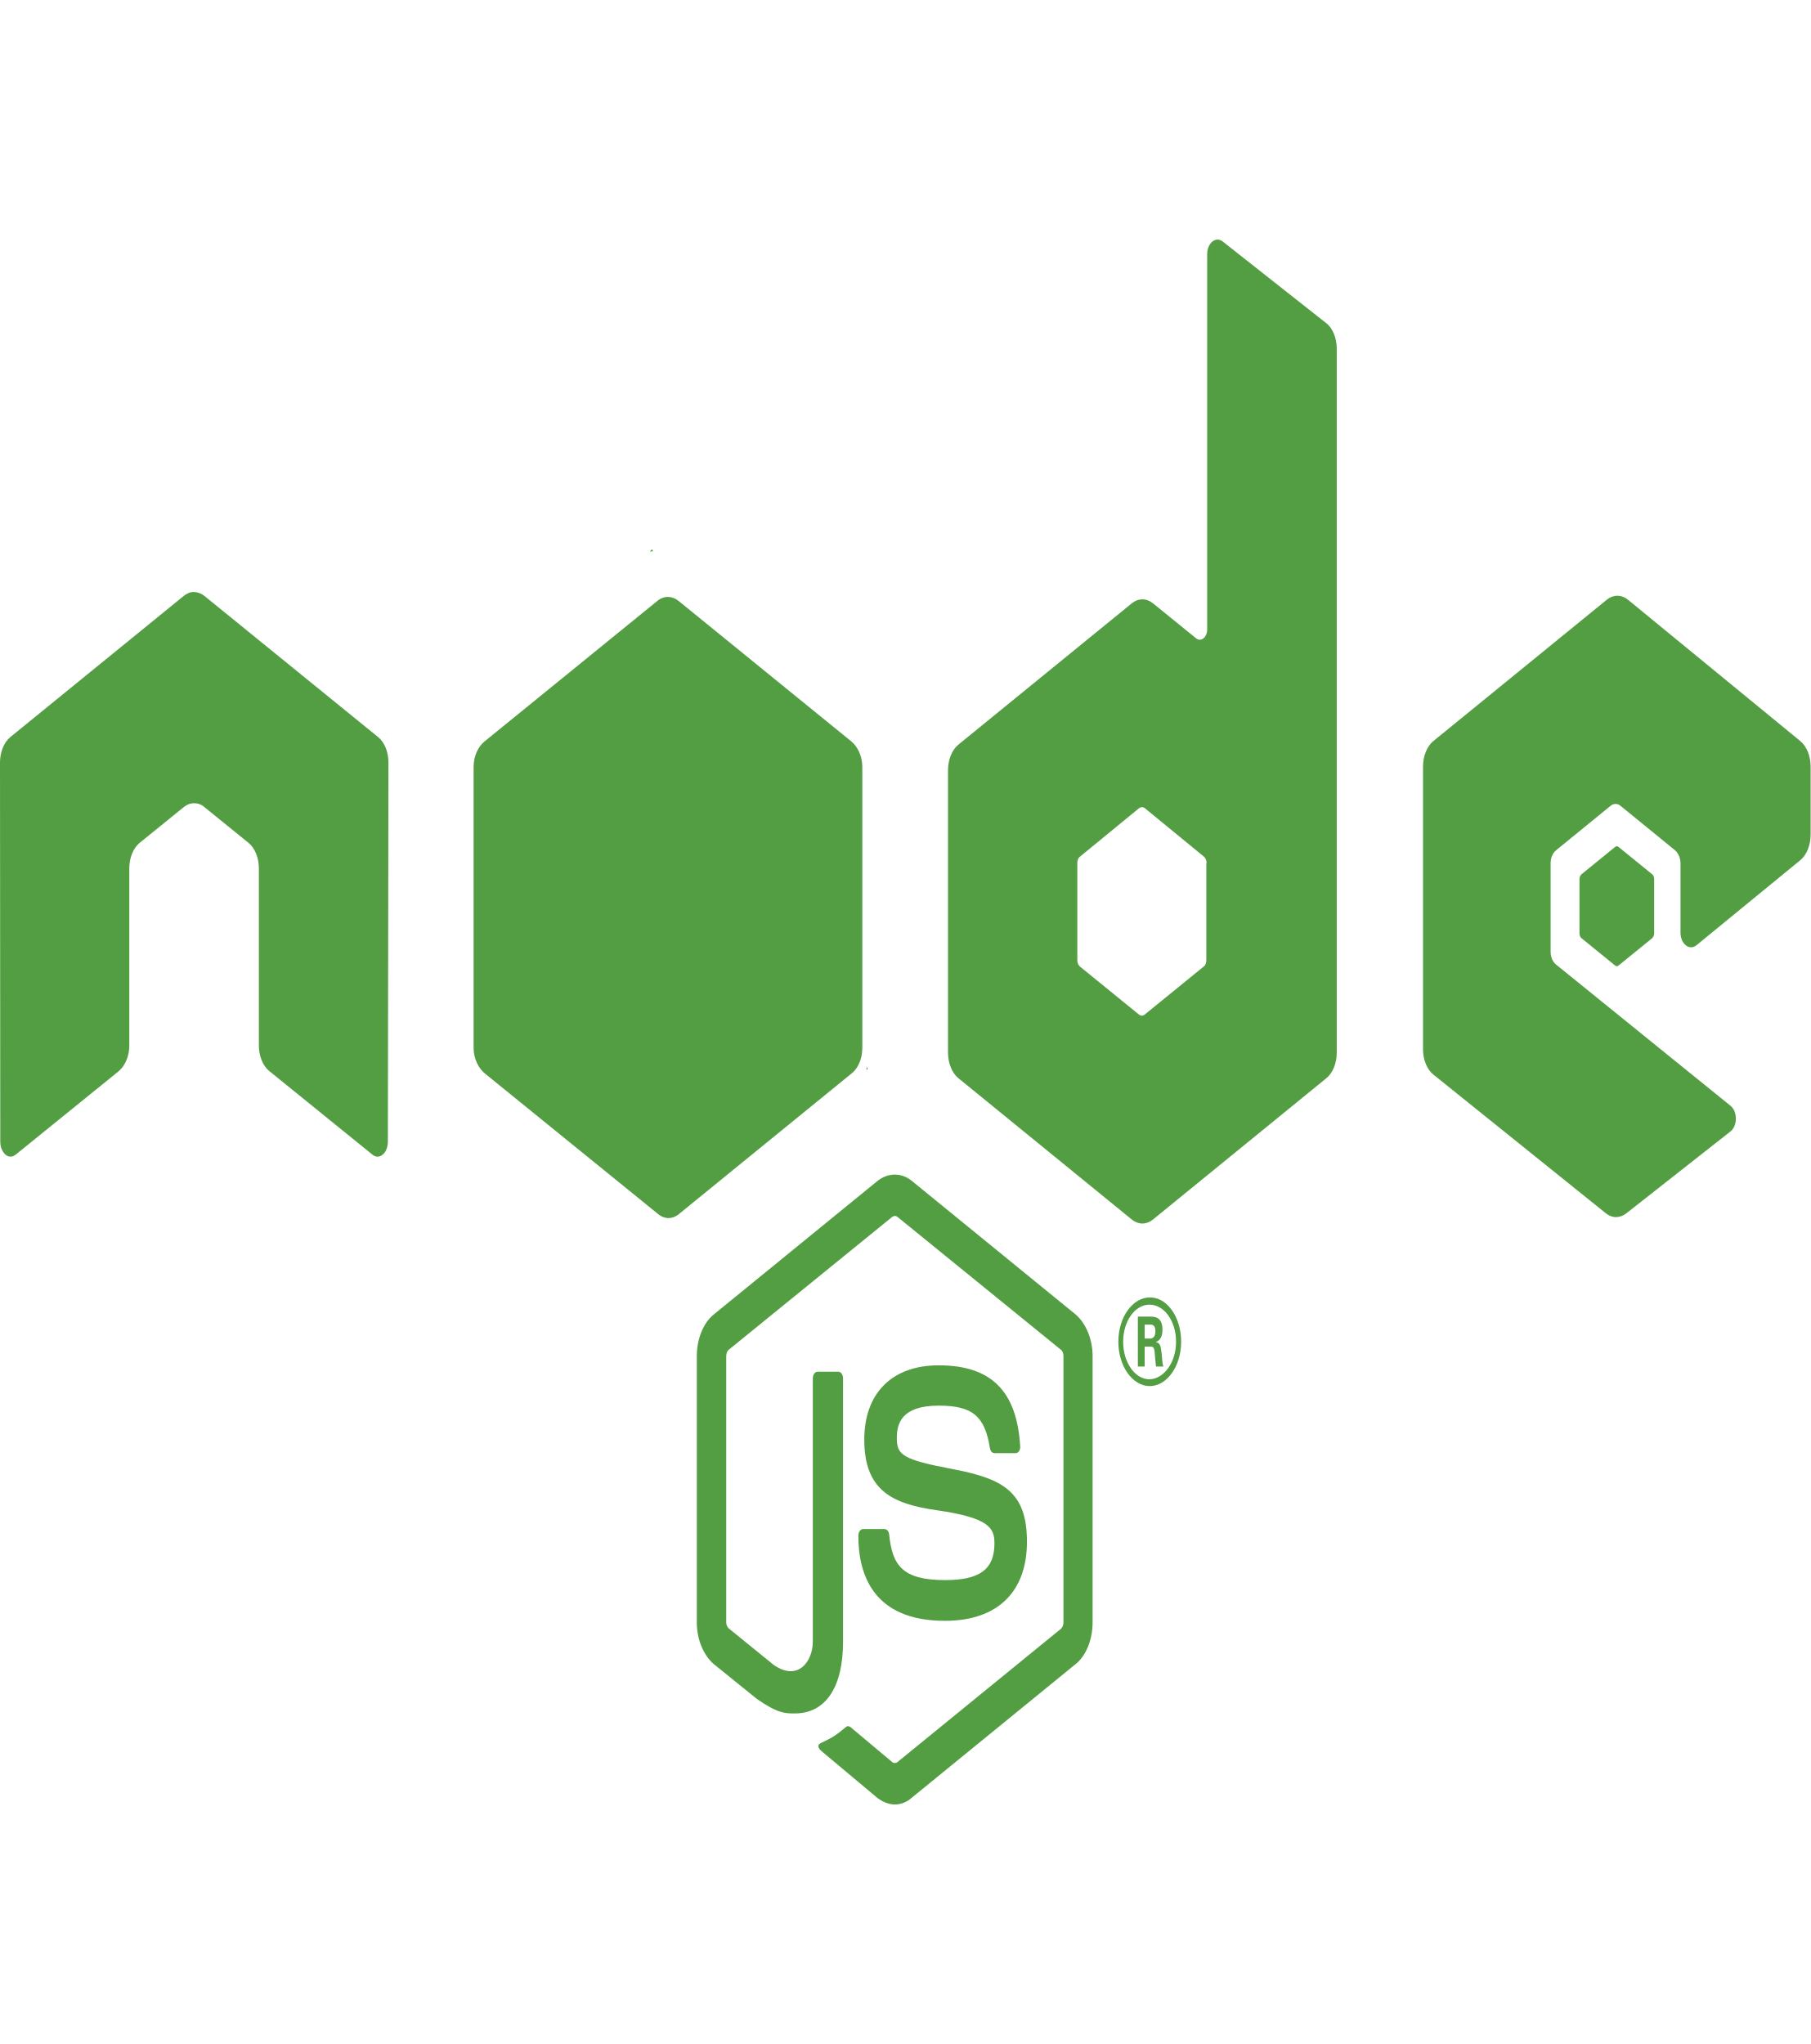
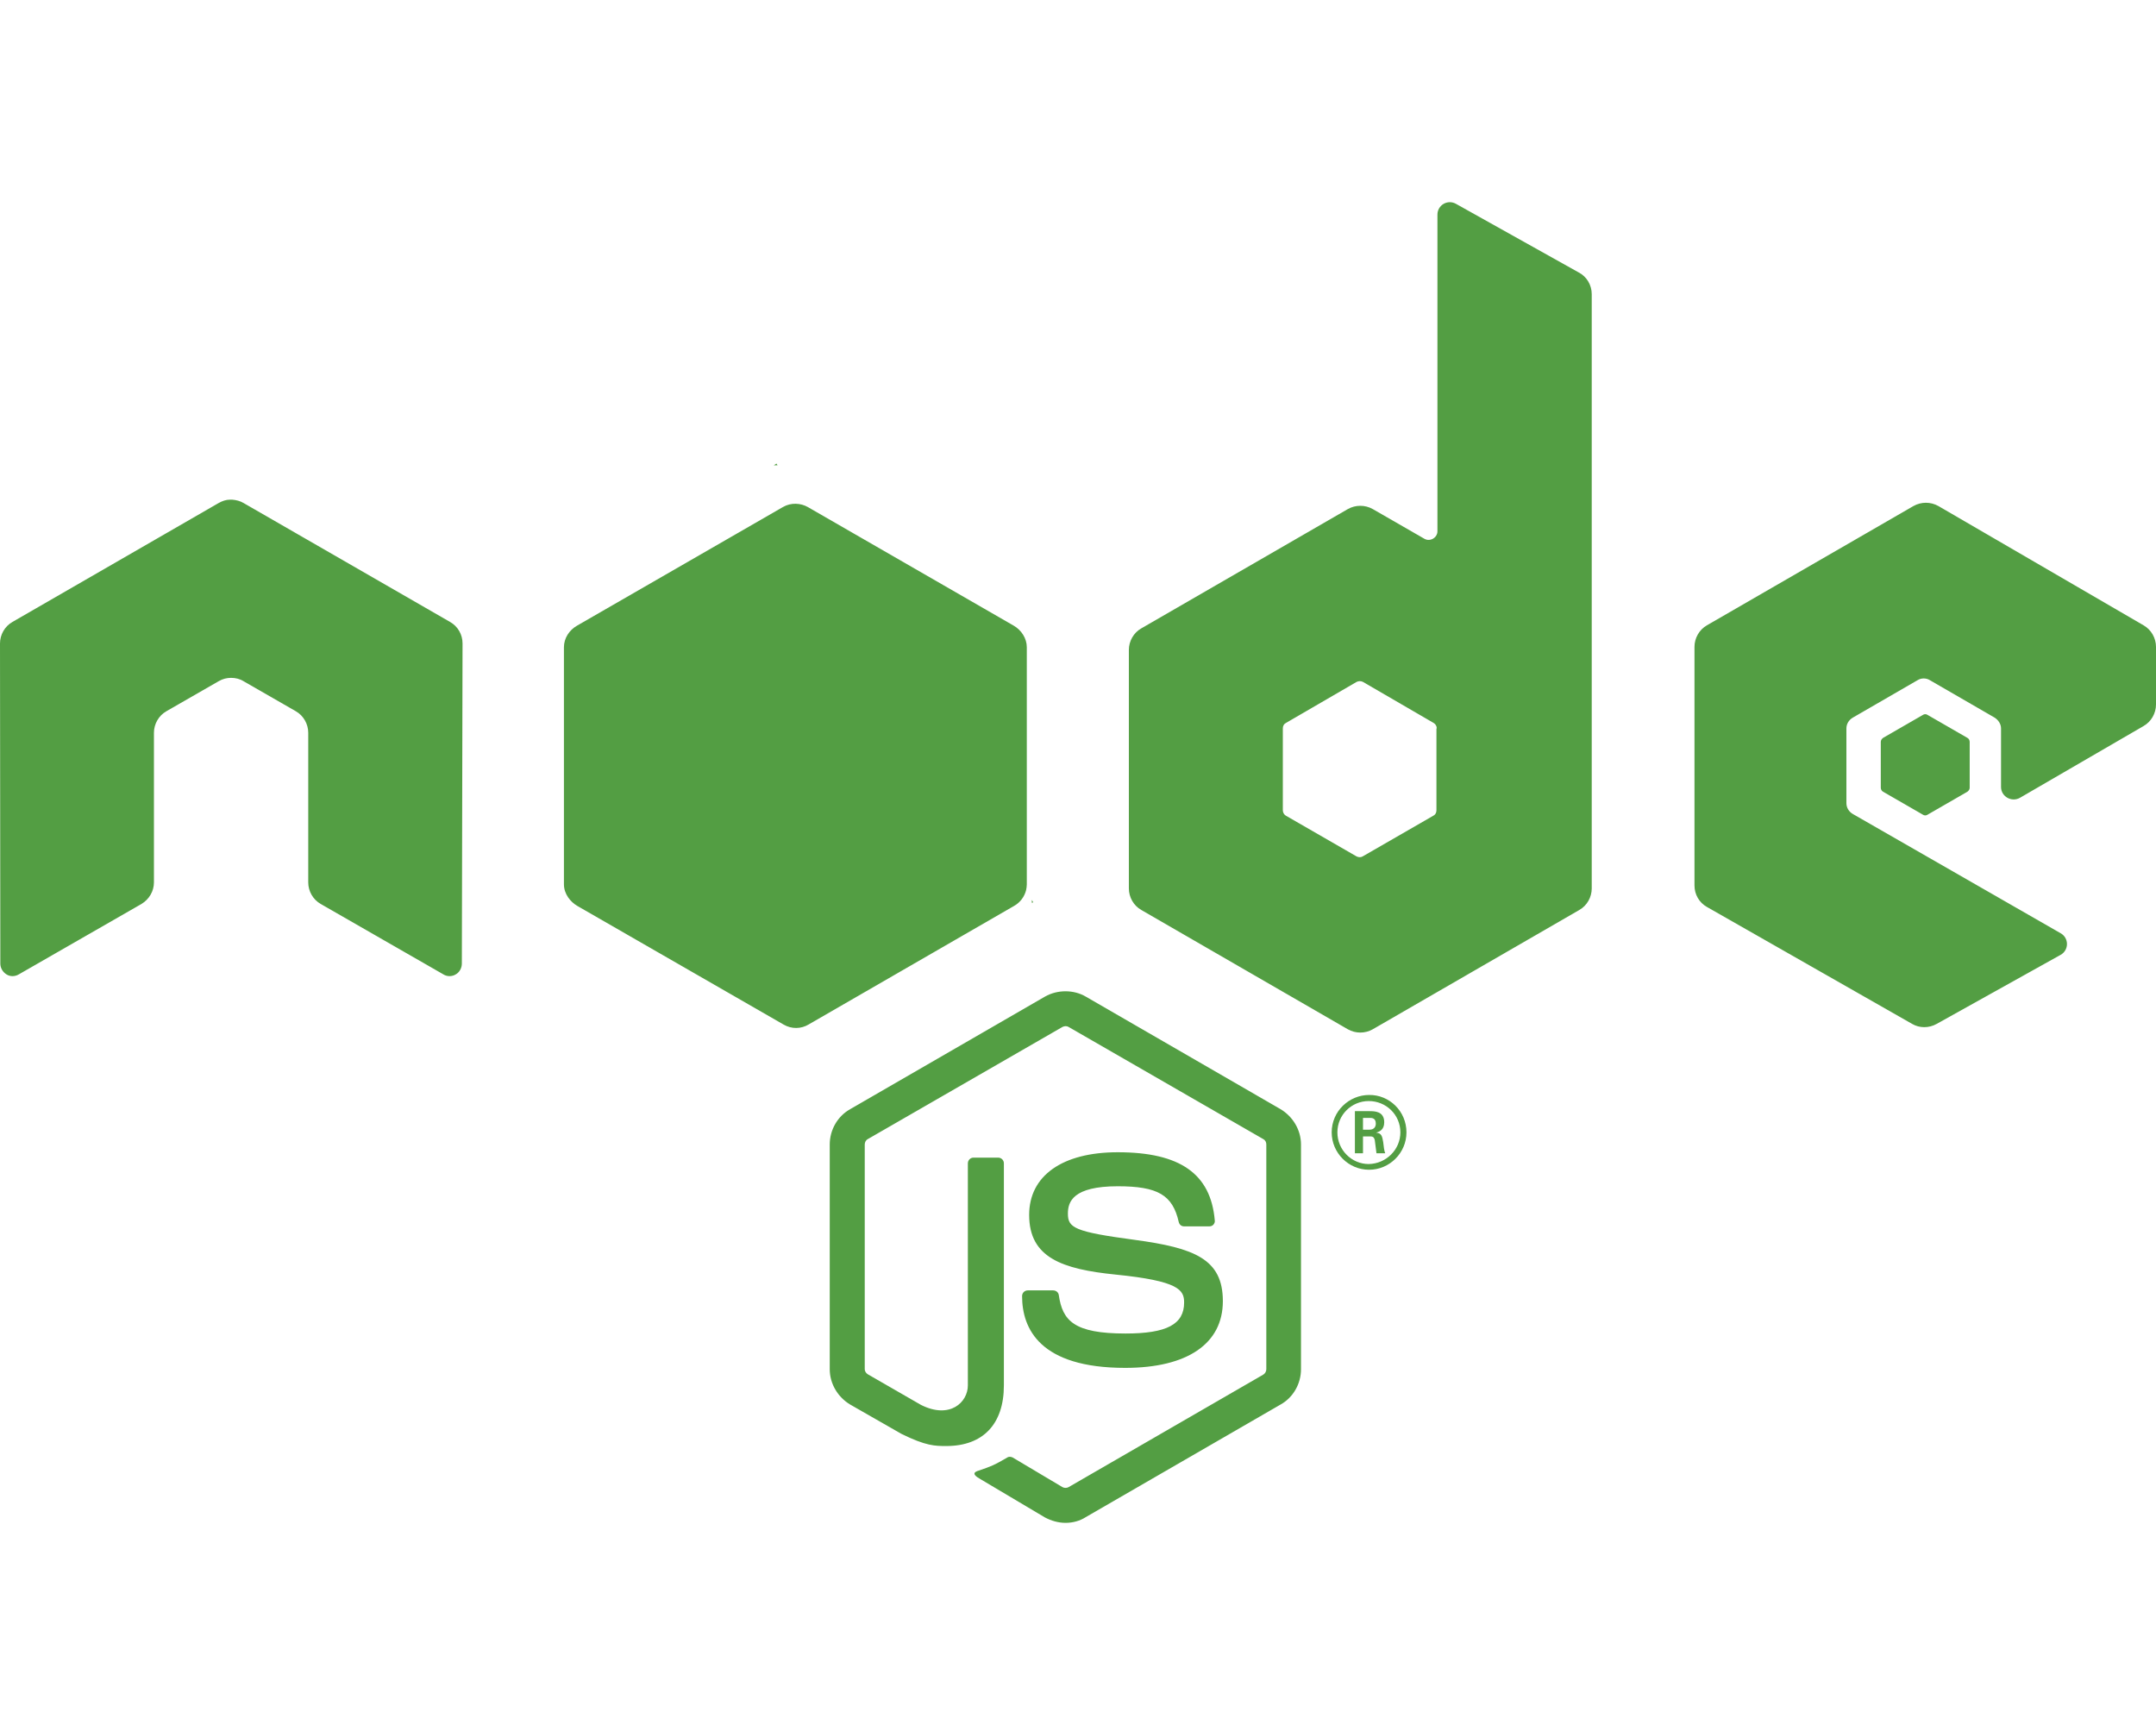
- <svg xmlns="http://www.w3.org/2000/svg" width="256px" height="289px" viewBox="0 0 256 289" version="1.1" preserveAspectRatio="xMidYMid">
+ <svg xmlns="http://www.w3.org/2000/svg" width="255pt" height="204pt" viewBox="0 0 255 204" version="1.1" preserveAspectRatio="xMidYMid">
  <g>
-     <path d="M 126.52 255.133 C 125.68 255.133 124.84 254.793 124.078 254.23 L 116.398 247.797 C 115.238 246.891 115.801 246.555 116.199 246.383 C 117.719 245.648 118.039 245.48 119.68 244.125 C 119.84 244.012 120.078 244.07 120.238 244.184 L 126.16 249.148 C 126.359 249.32 126.68 249.32 126.879 249.148 L 150 230.297 C 150.199 230.129 150.359 229.789 150.359 229.395 L 150.359 191.746 C 150.359 191.352 150.238 191.012 150 190.84 L 126.879 172.047 C 126.68 171.875 126.398 171.875 126.16 172.047 L 103.039 190.84 C 102.801 191.012 102.68 191.406 102.68 191.746 L 102.68 229.395 C 102.68 229.734 102.84 230.07 103.039 230.242 L 109.359 235.375 C 112.801 237.805 114.922 234.926 114.922 232.102 L 114.922 194.906 C 114.922 194.398 115.199 193.945 115.602 193.945 L 118.52 193.945 C 118.879 193.945 119.199 194.34 119.199 194.906 L 119.199 232.102 C 119.199 238.594 116.719 242.262 112.359 242.262 C 111.039 242.262 109.961 242.262 107.039 240.23 L 100.961 235.32 C 99.48 234.078 98.52 231.82 98.52 229.395 L 98.52 191.746 C 98.52 189.316 99.441 187.004 100.961 185.816 L 124.078 166.965 C 125.559 165.781 127.48 165.781 128.922 166.965 L 152.039 185.816 C 153.52 187.059 154.48 189.316 154.48 191.746 L 154.48 229.395 C 154.48 231.82 153.559 234.137 152.039 235.32 L 128.922 254.172 C 128.238 254.793 127.398 255.133 126.52 255.133 Z M 145.199 217.992 C 145.199 210.938 141.84 209.074 134.719 207.719 C 127.52 206.363 126.801 205.688 126.801 203.316 C 126.801 201.34 127.398 198.742 132.719 198.742 C 137.48 198.742 139.238 200.211 139.961 204.727 C 140.039 205.18 140.281 205.461 140.602 205.461 L 143.602 205.461 C 143.801 205.461 143.961 205.348 144.078 205.18 C 144.199 204.953 144.281 204.727 144.238 204.445 C 143.762 196.656 140.121 193.043 132.719 193.043 C 126.121 193.043 122.199 196.992 122.199 203.543 C 122.199 210.711 126.121 212.629 132.441 213.531 C 140 214.605 140.602 216.129 140.602 218.219 C 140.602 221.887 138.52 223.41 133.641 223.41 C 127.52 223.41 126.16 221.266 125.719 216.977 C 125.68 216.523 125.398 216.188 125.039 216.188 L 122.039 216.188 C 121.68 216.188 121.359 216.582 121.359 217.145 C 121.359 222.621 123.48 229.168 133.602 229.168 C 141 229.168 145.199 225.105 145.199 217.992 Z M 167 189.711 C 167 193.156 165 195.977 162.559 195.977 C 160.121 195.977 158.121 193.156 158.121 189.711 C 158.121 186.156 160.199 183.445 162.559 183.445 C 164.961 183.391 167 186.156 167 189.711 Z M 166.281 189.711 C 166.281 186.777 164.602 184.465 162.52 184.465 C 160.48 184.465 158.801 186.777 158.801 189.711 C 158.801 192.648 160.48 195.02 162.52 195.02 C 164.602 194.961 166.281 192.59 166.281 189.711 Z M 164.48 193.211 L 163.441 193.211 C 163.398 192.875 163.238 191.066 163.238 191.012 C 163.16 190.617 163.078 190.391 162.719 190.391 L 161.84 190.391 L 161.84 193.211 L 160.879 193.211 L 160.879 186.156 L 162.602 186.156 C 163.199 186.156 164.359 186.156 164.359 188.02 C 164.359 189.316 163.762 189.602 163.398 189.77 C 164.078 189.824 164.121 190.445 164.238 191.352 C 164.281 191.914 164.359 192.875 164.48 193.211 Z M 163.359 188.246 C 163.359 187.285 162.879 187.285 162.641 187.285 L 161.84 187.285 L 161.84 189.262 L 162.602 189.262 C 163.238 189.262 163.359 188.641 163.359 188.246 Z M 54.922 107.812 C 54.922 106.285 54.359 104.934 53.441 104.199 L 28.922 84.273 C 28.52 83.934 28.039 83.766 27.559 83.707 L 27.32 83.707 C 26.84 83.707 26.398 83.934 25.961 84.273 L 1.48 104.199 C 0.559 104.934 0 106.344 0 107.812 L 0.039 161.434 C 0.039 162.168 0.32 162.844 0.762 163.238 C 1.199 163.637 1.762 163.637 2.238 163.238 L 16.801 151.441 C 17.719 150.652 18.281 149.297 18.281 147.832 L 18.281 122.77 C 18.281 121.301 18.84 119.891 19.762 119.156 L 25.961 114.133 C 26.441 113.738 26.922 113.566 27.441 113.566 C 27.961 113.566 28.48 113.738 28.922 114.133 L 35.121 119.156 C 36.039 119.891 36.602 121.301 36.602 122.77 L 36.602 147.832 C 36.602 149.297 37.16 150.711 38.078 151.441 L 52.641 163.238 C 53.078 163.637 53.68 163.637 54.121 163.238 C 54.559 162.902 54.84 162.168 54.84 161.434 Z M 189 49.277 L 189 148.848 C 189 150.312 188.441 151.727 187.52 152.457 L 163 172.441 C 162.078 173.176 160.961 173.176 160.039 172.441 L 135.52 152.457 C 134.602 151.727 134.039 150.312 134.039 148.848 L 134.039 108.883 C 134.039 107.414 134.602 106.004 135.52 105.27 L 160.039 85.289 C 160.961 84.555 162.078 84.555 163 85.289 L 169.121 90.258 C 169.801 90.82 170.68 90.086 170.68 89.016 L 170.68 35.957 C 170.68 34.375 171.879 33.359 172.879 34.148 L 187.48 45.664 C 188.398 46.34 189 47.754 189 49.277 Z M 170.602 122.035 C 170.602 121.641 170.441 121.301 170.238 121.133 L 161.84 114.246 C 161.602 114.074 161.32 114.074 161.078 114.246 L 152.68 121.133 C 152.441 121.301 152.32 121.641 152.32 122.035 L 152.32 135.75 C 152.32 136.145 152.48 136.484 152.68 136.652 L 161.078 143.484 C 161.32 143.652 161.602 143.652 161.801 143.484 L 170.199 136.652 C 170.441 136.484 170.559 136.145 170.559 135.75 L 170.559 122.035 Z M 254.52 121.641 C 255.441 120.906 256 119.496 256 118.027 L 256 108.375 C 256 106.906 255.441 105.496 254.52 104.762 L 230.16 84.781 C 229.238 84.047 228.121 84.047 227.199 84.781 L 202.68 104.762 C 201.762 105.496 201.199 106.906 201.199 108.375 L 201.199 148.34 C 201.199 149.863 201.762 151.219 202.68 151.949 L 227.039 171.539 C 227.922 172.27 229.039 172.27 229.961 171.539 L 244.68 159.965 C 245.68 159.176 245.68 157.145 244.68 156.352 L 220 136.371 C 219.52 135.977 219.238 135.301 219.238 134.566 L 219.238 122.035 C 219.238 121.301 219.52 120.625 220 120.23 L 227.68 113.965 C 228.121 113.566 228.719 113.566 229.16 113.965 L 236.84 120.23 C 237.281 120.625 237.602 121.301 237.602 122.035 L 237.602 131.855 C 237.602 133.438 238.84 134.453 239.84 133.664 Z M 223.602 123.617 C 223.441 123.785 223.32 124.012 223.32 124.293 L 223.32 131.969 C 223.32 132.25 223.441 132.535 223.602 132.645 L 228.32 136.484 C 228.48 136.652 228.719 136.652 228.879 136.484 L 233.602 132.648 C 233.762 132.477 233.879 132.25 233.879 131.969 L 233.879 124.293 C 233.879 124.012 233.762 123.727 233.602 123.617 L 228.879 119.777 C 228.719 119.609 228.48 119.609 228.32 119.777 Z M 121.922 148.168 L 121.922 108.43 C 121.922 106.965 121.281 105.555 120.359 104.82 L 95.922 84.949 C 95.078 84.273 93.922 84.16 92.961 84.949 L 68.52 104.82 C 67.602 105.555 66.961 106.906 66.961 108.43 L 66.961 148.168 C 66.961 149.75 67.719 151.105 68.559 151.781 L 93.039 171.648 C 94 172.441 95.121 172.383 96 171.648 L 120.398 151.781 C 121.121 151.219 121.641 150.258 121.84 149.129 C 121.879 148.848 121.922 148.508 121.922 148.168 Z M 92.199 77.668 L 91.879 77.949 L 92.32 77.949 Z M 122.68 151.16 L 122.52 150.766 L 122.52 151.273 Z M 122.68 151.16 " fill="#539E43" />
+     <path d="M 126.027 180.094 C 125.188 180.094 124.352 179.855 123.594 179.457 L 115.945 174.914 C 114.789 174.277 115.348 174.039 115.746 173.918 C 117.262 173.398 117.578 173.281 119.211 172.324 C 119.371 172.246 119.609 172.285 119.77 172.363 L 125.668 175.871 C 125.867 175.988 126.184 175.988 126.383 175.871 L 149.414 162.562 C 149.613 162.441 149.773 162.203 149.773 161.926 L 149.773 135.348 C 149.773 135.07 149.652 134.832 149.414 134.711 L 126.383 121.445 C 126.184 121.324 125.906 121.324 125.668 121.445 L 102.637 134.711 C 102.398 134.832 102.277 135.109 102.277 135.348 L 102.277 161.926 C 102.277 162.164 102.438 162.402 102.637 162.523 L 108.934 166.148 C 112.359 167.863 114.473 165.828 114.473 163.836 L 114.473 137.582 C 114.473 137.223 114.75 136.902 115.148 136.902 L 118.059 136.902 C 118.414 136.902 118.734 137.184 118.734 137.582 L 118.734 163.836 C 118.734 168.418 116.266 171.008 111.922 171.008 C 110.605 171.008 109.531 171.008 106.621 169.574 L 100.566 166.109 C 99.09 165.23 98.137 163.637 98.137 161.926 L 98.137 135.348 C 98.137 133.637 99.051 132.004 100.566 131.164 L 123.594 117.859 C 125.07 117.02 126.98 117.02 128.418 117.859 L 151.445 131.164 C 152.922 132.043 153.875 133.637 153.875 135.348 L 153.875 161.926 C 153.875 163.637 152.961 165.273 151.445 166.109 L 128.418 179.418 C 127.738 179.855 126.902 180.094 126.027 180.094 Z M 144.633 153.875 C 144.633 148.895 141.285 147.582 134.195 146.625 C 127.023 145.668 126.305 145.191 126.305 143.516 C 126.305 142.121 126.902 140.289 132.203 140.289 C 136.941 140.289 138.695 141.324 139.414 144.512 C 139.492 144.832 139.73 145.031 140.051 145.031 L 143.039 145.031 C 143.238 145.031 143.398 144.953 143.516 144.832 C 143.637 144.672 143.715 144.512 143.676 144.312 C 143.199 138.816 139.574 136.266 132.203 136.266 C 125.629 136.266 121.723 139.055 121.723 143.676 C 121.723 148.738 125.629 150.09 131.922 150.73 C 139.453 151.484 140.051 152.562 140.051 154.035 C 140.051 156.625 137.98 157.703 133.117 157.703 C 127.023 157.703 125.668 156.188 125.23 153.16 C 125.188 152.84 124.91 152.602 124.551 152.602 L 121.562 152.602 C 121.203 152.602 120.887 152.879 120.887 153.277 C 120.887 157.145 122.996 161.766 133.078 161.766 C 140.449 161.766 144.633 158.898 144.633 153.875 Z M 166.348 133.914 C 166.348 136.344 164.355 138.336 161.926 138.336 C 159.496 138.336 157.504 136.344 157.504 133.914 C 157.504 131.406 159.574 129.492 161.926 129.492 C 164.316 129.453 166.348 131.406 166.348 133.914 Z M 165.629 133.914 C 165.629 131.844 163.957 130.211 161.887 130.211 C 159.852 130.211 158.18 131.844 158.18 133.914 C 158.18 135.988 159.852 137.66 161.887 137.66 C 163.957 137.621 165.629 135.945 165.629 133.914 Z M 163.836 136.387 L 162.801 136.387 C 162.762 136.145 162.602 134.871 162.602 134.832 C 162.523 134.551 162.441 134.395 162.086 134.395 L 161.207 134.395 L 161.207 136.387 L 160.25 136.387 L 160.25 131.406 L 161.965 131.406 C 162.562 131.406 163.719 131.406 163.719 132.719 C 163.719 133.637 163.121 133.836 162.762 133.953 C 163.438 133.996 163.48 134.434 163.598 135.07 C 163.637 135.469 163.719 136.145 163.836 136.387 Z M 162.723 132.879 C 162.723 132.203 162.242 132.203 162.004 132.203 L 161.207 132.203 L 161.207 133.598 L 161.965 133.598 C 162.602 133.598 162.723 133.156 162.723 132.879 Z M 54.707 76.102 C 54.707 75.027 54.148 74.07 53.23 73.551 L 28.809 59.488 C 28.41 59.246 27.93 59.129 27.453 59.09 L 27.215 59.09 C 26.734 59.09 26.297 59.246 25.859 59.488 L 1.473 73.551 C 0.559 74.07 0 75.066 0 76.102 L 0.039 113.953 C 0.039 114.473 0.32 114.949 0.758 115.227 C 1.195 115.508 1.754 115.508 2.23 115.227 L 16.734 106.902 C 17.652 106.344 18.207 105.387 18.207 104.352 L 18.207 86.66 C 18.207 85.625 18.766 84.629 19.684 84.109 L 25.859 80.562 C 26.336 80.285 26.816 80.164 27.332 80.164 C 27.852 80.164 28.367 80.285 28.809 80.562 L 34.984 84.109 C 35.898 84.629 36.457 85.625 36.457 86.66 L 36.457 104.352 C 36.457 105.387 37.016 106.383 37.93 106.902 L 52.434 115.227 C 52.871 115.508 53.469 115.508 53.91 115.227 C 54.348 114.988 54.625 114.473 54.625 113.953 Z M 188.262 34.785 L 188.262 105.066 C 188.262 106.105 187.703 107.102 186.789 107.617 L 162.363 121.723 C 161.445 122.242 160.332 122.242 159.414 121.723 L 134.992 107.617 C 134.074 107.102 133.516 106.105 133.516 105.066 L 133.516 76.859 C 133.516 75.824 134.074 74.828 134.992 74.309 L 159.414 60.203 C 160.332 59.688 161.445 59.688 162.363 60.203 L 168.461 63.711 C 169.137 64.109 170.012 63.59 170.012 62.832 L 170.012 25.379 C 170.012 24.266 171.207 23.547 172.203 24.105 L 186.746 32.234 C 187.664 32.711 188.262 33.707 188.262 34.785 Z M 169.934 86.141 C 169.934 85.863 169.773 85.625 169.574 85.504 L 161.207 80.645 C 160.969 80.523 160.691 80.523 160.449 80.645 L 152.082 85.504 C 151.844 85.625 151.727 85.863 151.727 86.141 L 151.727 95.824 C 151.727 96.102 151.883 96.344 152.082 96.461 L 160.449 101.281 C 160.691 101.402 160.969 101.402 161.168 101.281 L 169.535 96.461 C 169.773 96.344 169.895 96.102 169.895 95.824 L 169.895 86.141 Z M 253.527 85.863 C 254.441 85.344 255 84.348 255 83.312 L 255 76.5 C 255 75.465 254.441 74.469 253.527 73.949 L 229.262 59.844 C 228.344 59.328 227.23 59.328 226.312 59.844 L 201.887 73.949 C 200.973 74.469 200.414 75.465 200.414 76.5 L 200.414 104.711 C 200.414 105.785 200.973 106.742 201.887 107.258 L 226.152 121.086 C 227.031 121.602 228.145 121.602 229.062 121.086 L 243.723 112.918 C 244.719 112.359 244.719 110.926 243.723 110.367 L 219.141 96.262 C 218.664 95.984 218.383 95.504 218.383 94.988 L 218.383 86.141 C 218.383 85.625 218.664 85.145 219.141 84.867 L 226.789 80.445 C 227.23 80.164 227.828 80.164 228.266 80.445 L 235.914 84.867 C 236.352 85.145 236.672 85.625 236.672 86.141 L 236.672 93.074 C 236.672 94.191 237.906 94.906 238.902 94.352 Z M 222.727 87.258 C 222.566 87.379 222.449 87.535 222.449 87.734 L 222.449 93.156 C 222.449 93.355 222.566 93.555 222.727 93.633 L 227.43 96.344 C 227.586 96.461 227.828 96.461 227.984 96.344 L 232.688 93.633 C 232.848 93.512 232.965 93.355 232.965 93.156 L 232.965 87.734 C 232.965 87.535 232.848 87.336 232.688 87.258 L 227.984 84.547 C 227.828 84.43 227.586 84.43 227.43 84.547 Z M 121.445 104.59 L 121.445 76.539 C 121.445 75.504 120.805 74.508 119.891 73.988 L 95.547 59.965 C 94.707 59.488 93.555 59.406 92.598 59.965 L 68.254 73.988 C 67.336 74.508 66.699 75.465 66.699 76.539 L 66.699 104.59 C 66.699 105.707 67.457 106.66 68.293 107.141 L 92.676 121.164 C 93.633 121.723 94.75 121.684 95.625 121.164 L 119.93 107.141 C 120.648 106.742 121.164 106.062 121.363 105.266 C 121.402 105.066 121.445 104.828 121.445 104.59 Z M 91.84 54.824 L 91.52 55.023 L 91.961 55.023 Z M 122.199 106.703 L 122.043 106.422 L 122.043 106.781 Z M 122.199 106.703 " fill="#539E43" />
  </g>
</svg>
